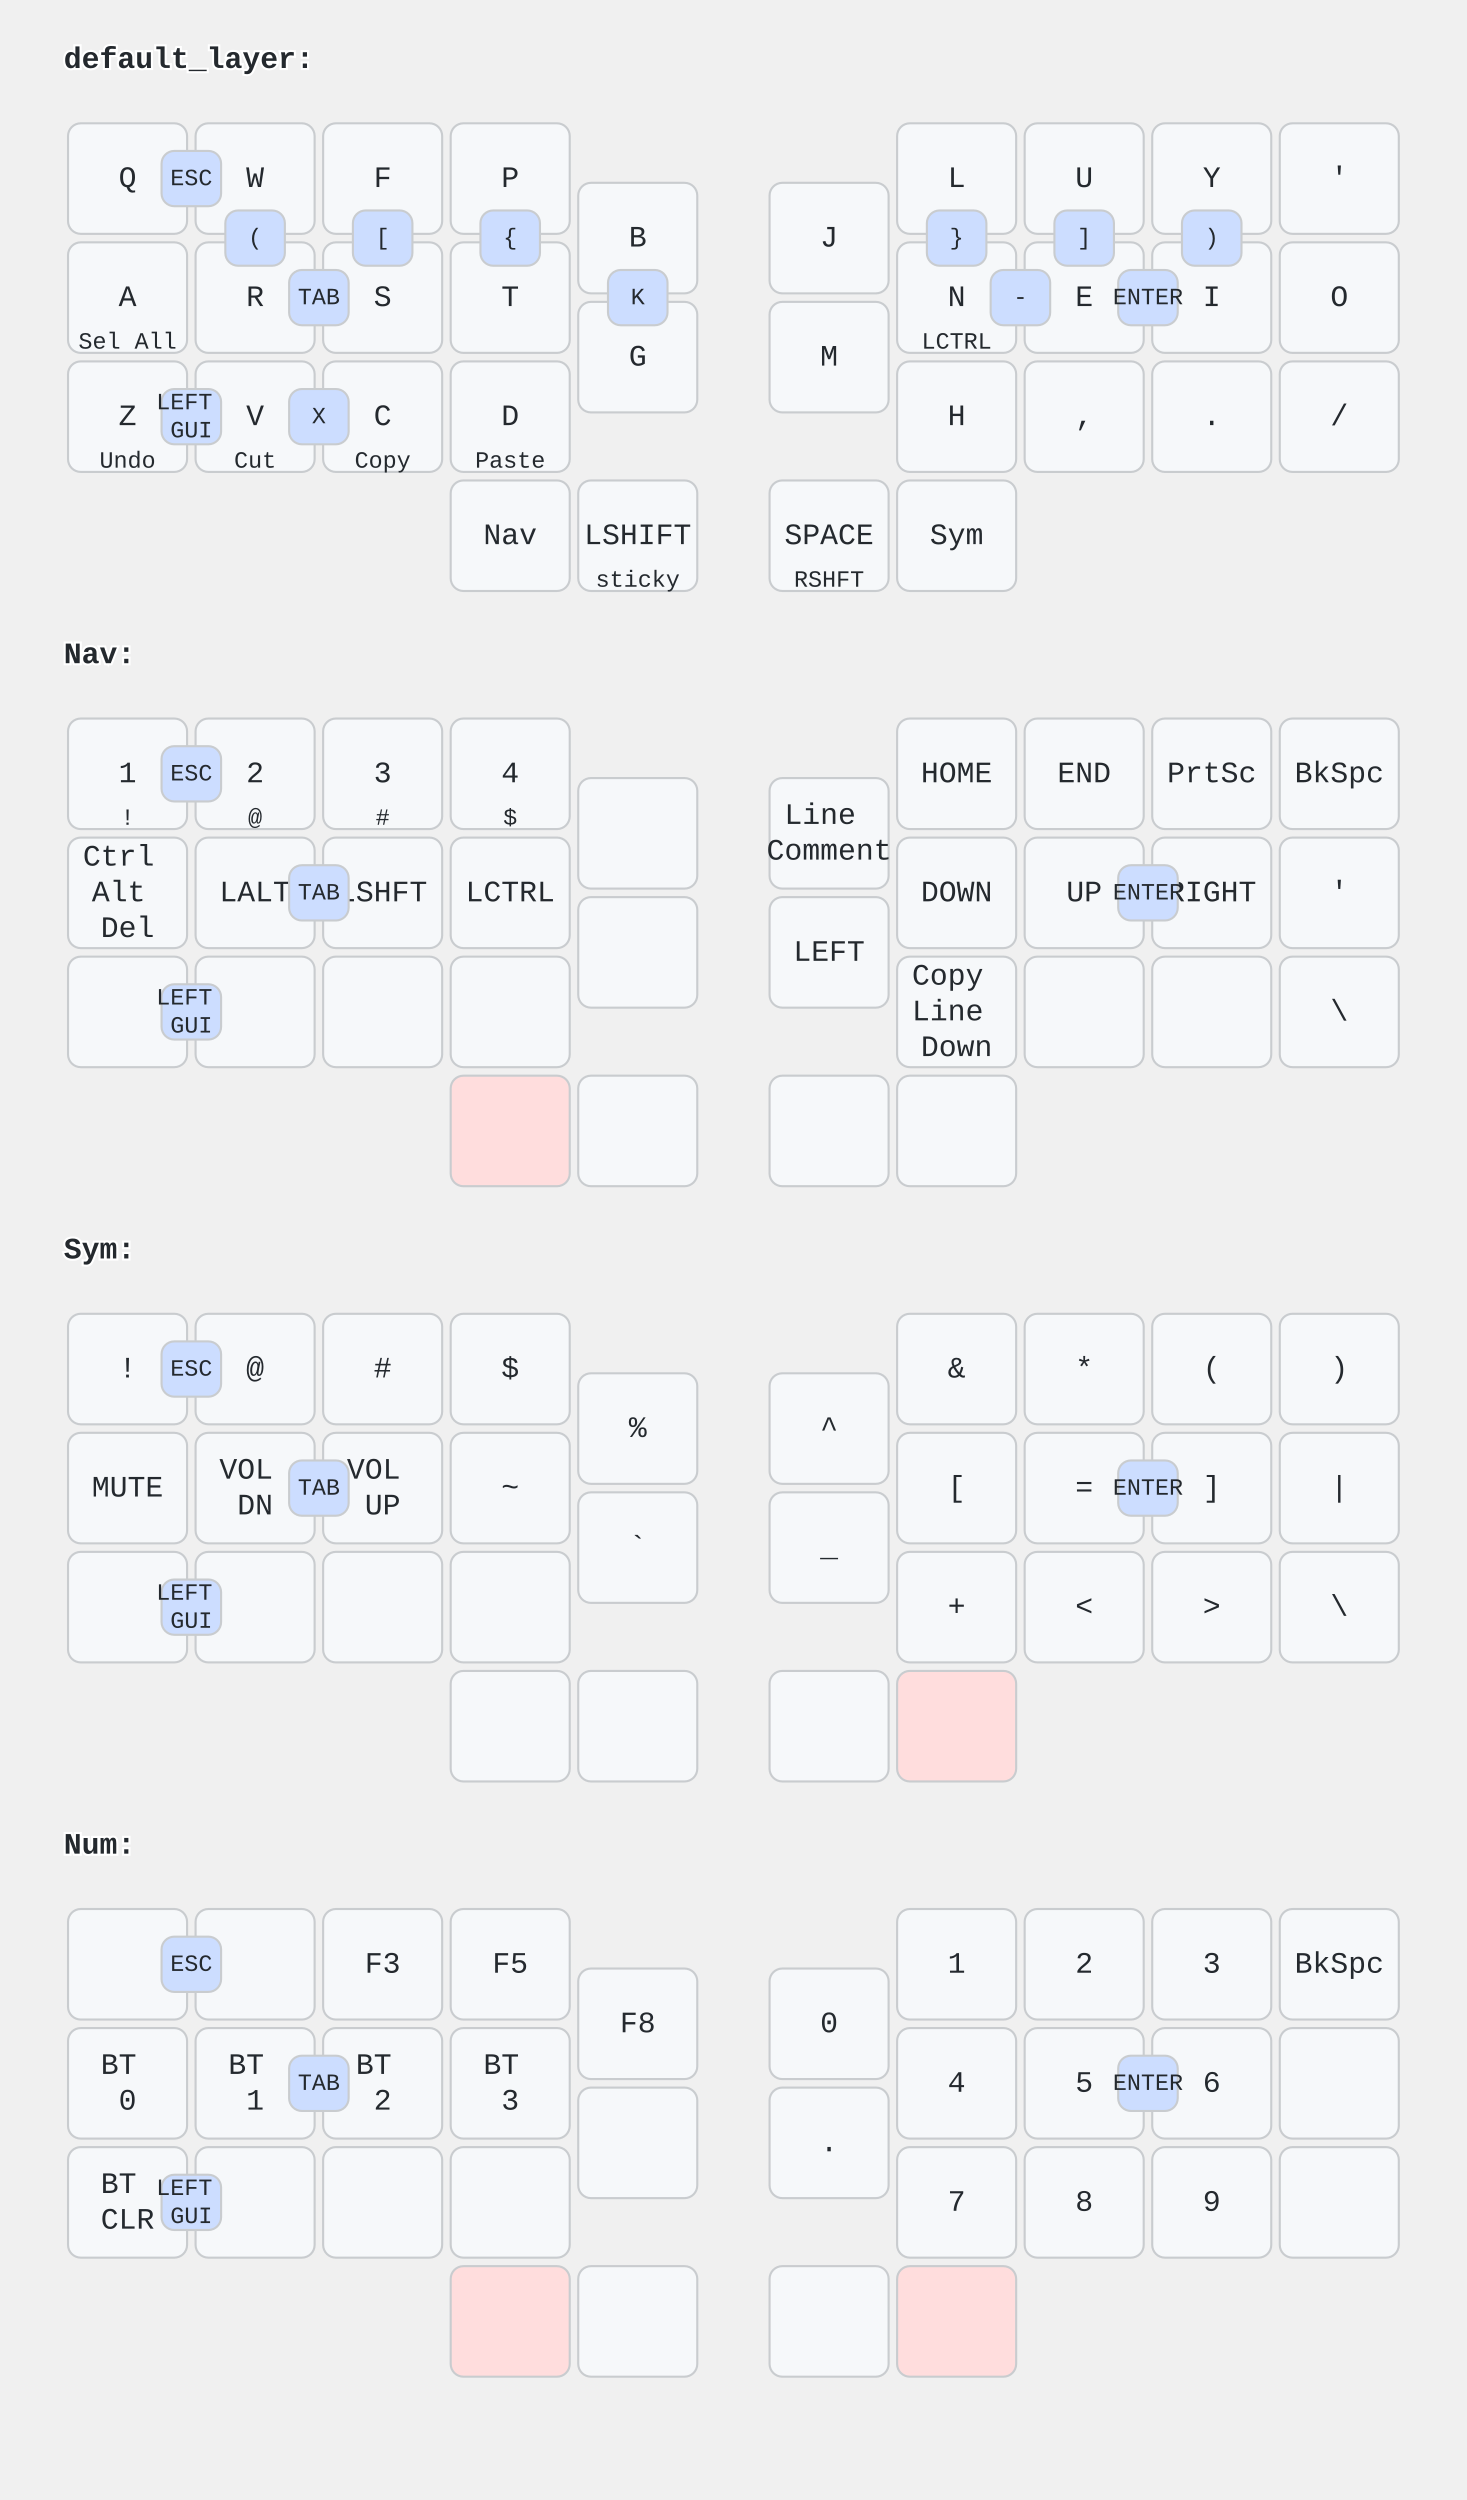
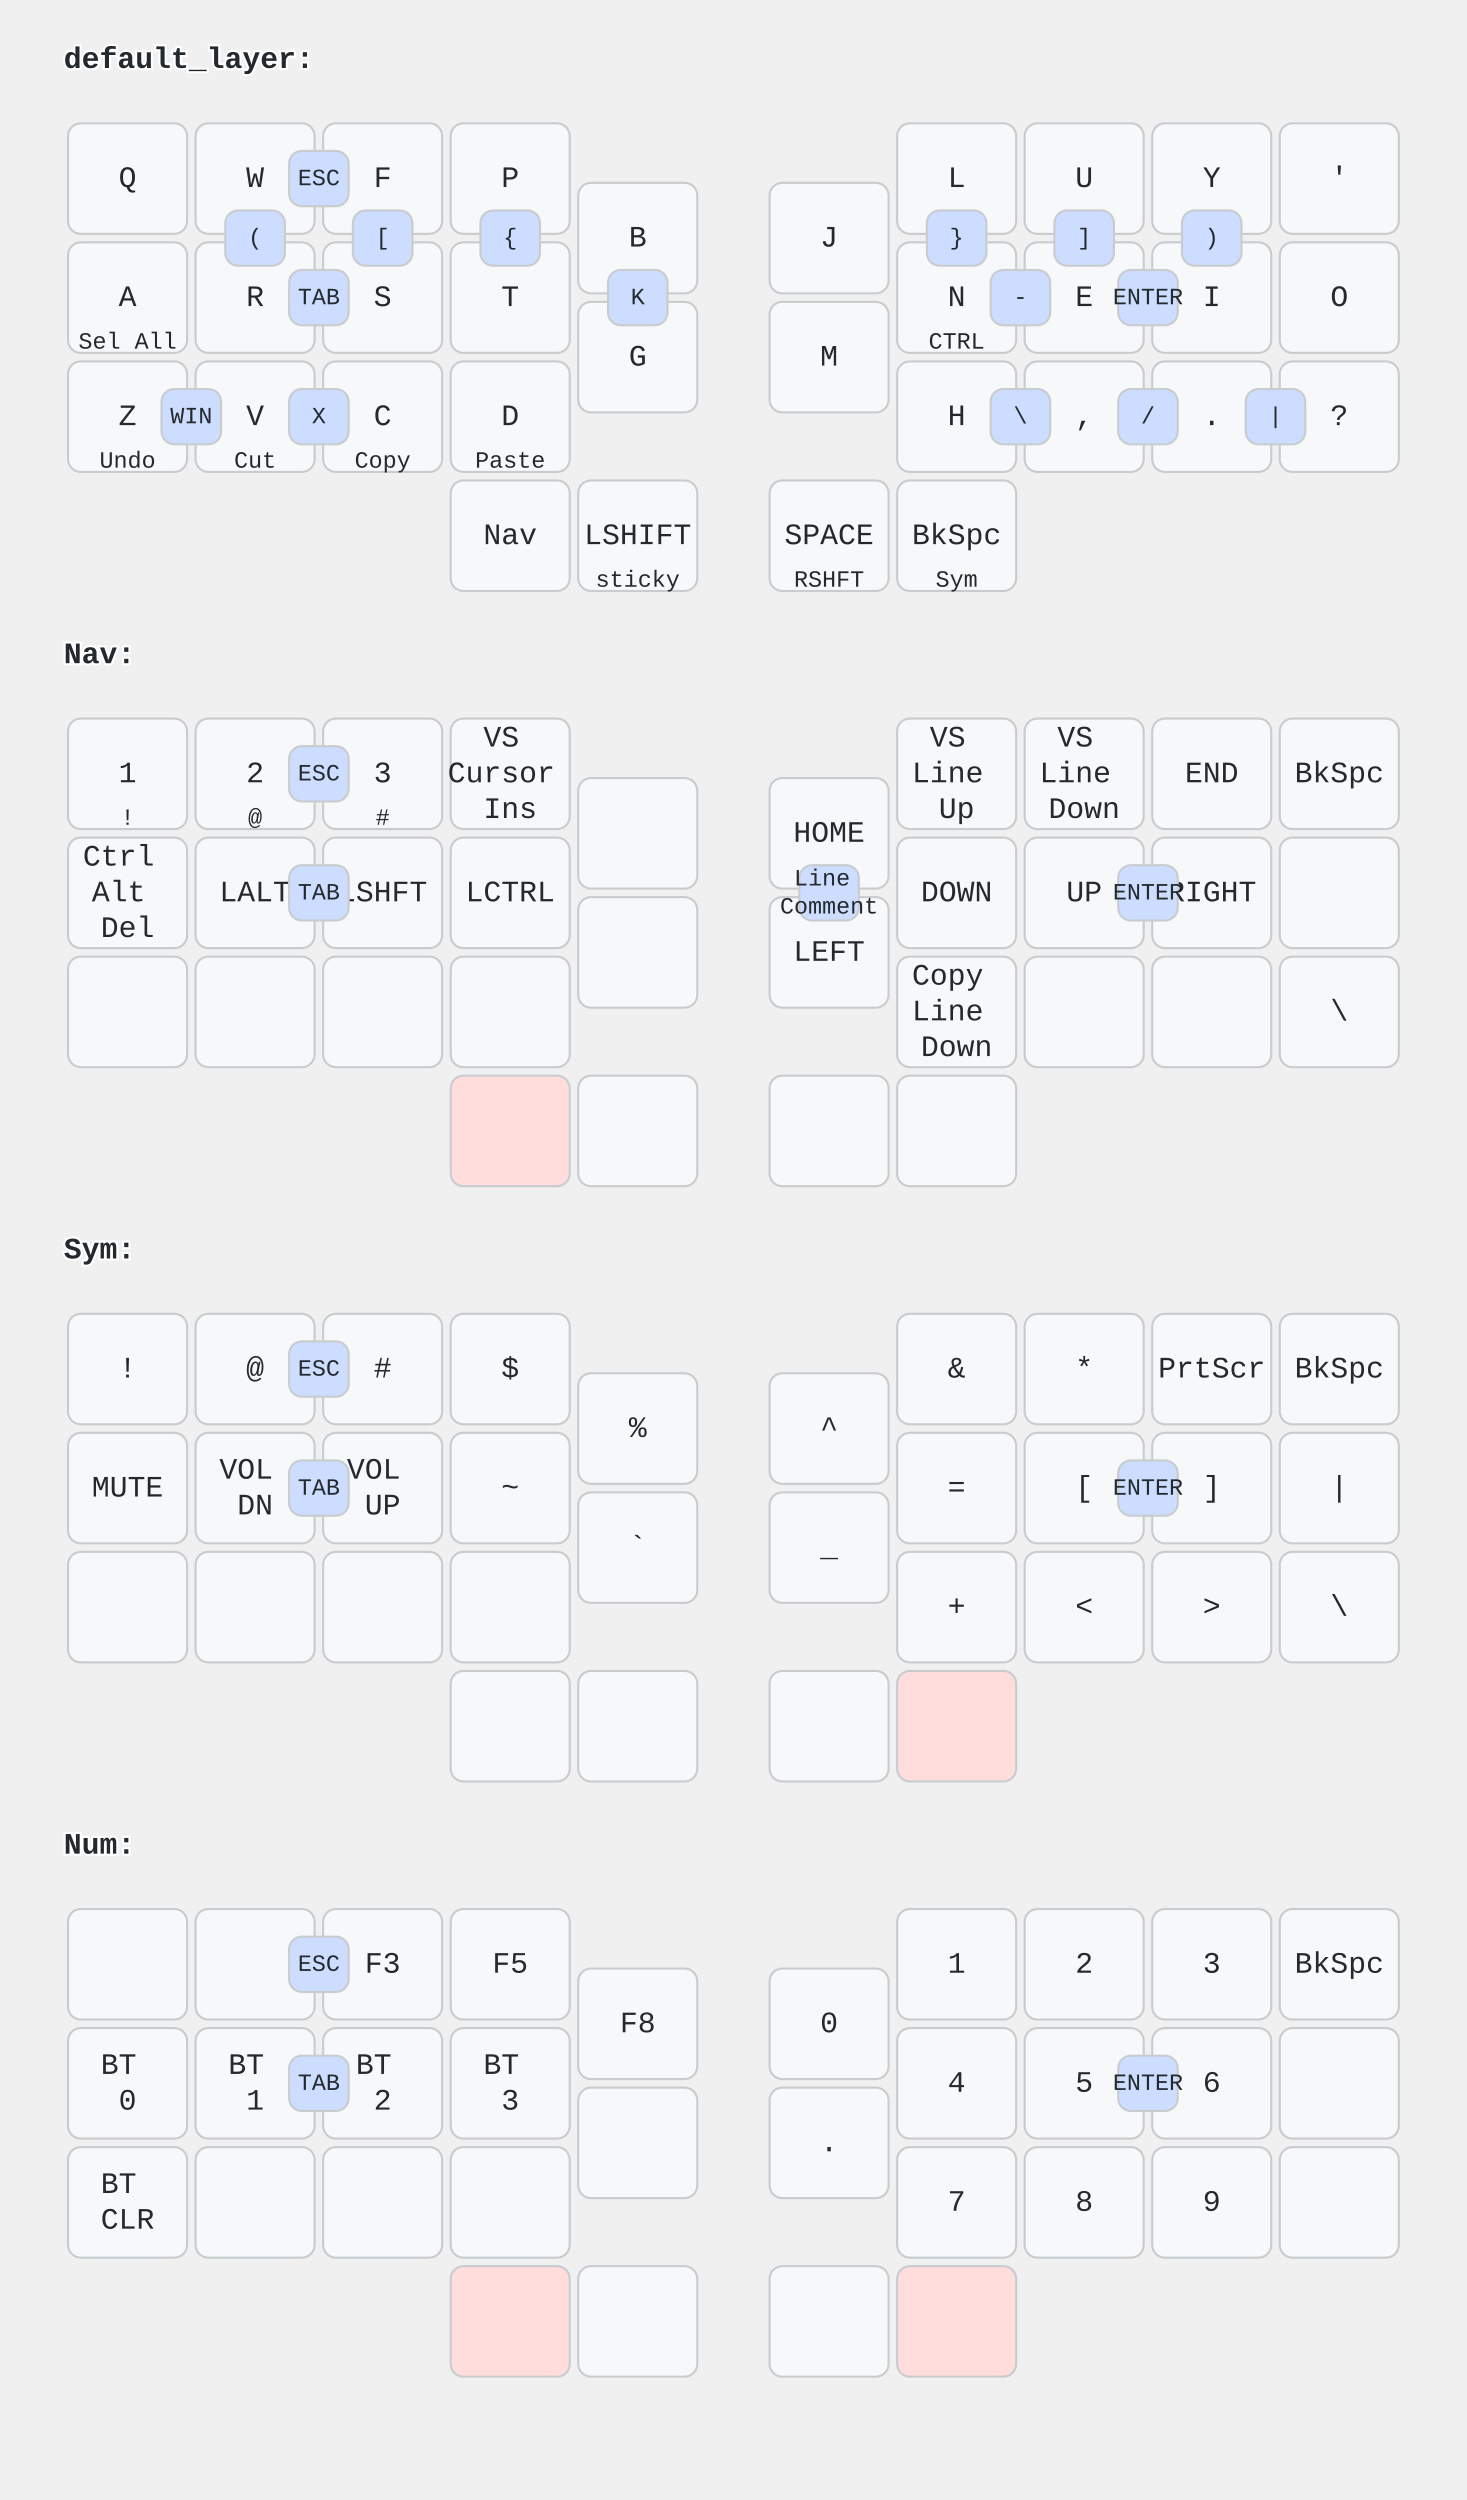
<svg xmlns="http://www.w3.org/2000/svg" width="690.0" height="1176.0" viewBox="0 0 690.0 1176.0">
  <style>/* font and background color specifications */
svg {
    font-family: SFMono-Regular,Consolas,Liberation Mono,Menlo,monospace;
    font-size: 14px;
    font-kerning: normal;
    text-rendering: optimizeLegibility;
    fill: #24292e;
}

/* default key styling */
rect {
    fill: #f6f8fa;
    stroke: #c9cccf;
    stroke-width: 1;
}

/* color accent for combo boxes */
rect.combo {
    fill: #cdf;
}

/* color accent for held keys */
rect.held, rect.combo.held {
    fill: #fdd;
}

/* color accent for ghost (optional) keys */
rect.ghost, rect.combo.ghost {
    fill: #ddd;
}

text {
    text-anchor: middle;
    dominant-baseline: middle;
}

/* styling for layer labels */
text.label {
    font-weight: bold;
    text-anchor: start;
    stroke: white;
    stroke-width: 2;
    paint-order: stroke;
}

/* styling for combo tap, and key hold/shifted label text */
text.combo, text.hold, text.shifted {
    font-size: 11px;
}

text.hold {
    text-anchor: middle;
    dominant-baseline: auto;
}

text.shifted {
    text-anchor: middle;
    dominant-baseline: hanging;
}

/* styling for hold/shifted label text in combo box */
text.combo.hold, text.combo.shifted {
    font-size: 8px;
}

/* styling for combo dendrons */
path {
    stroke-width: 1;
    stroke: gray;
    fill: none;
}
</style>
  <g class="layer-default_layer">
    <text x="30.0" y="28.0" class="label">default_layer:</text>
    <rect rx="6.0" ry="6.0" x="32.0" y="58.0" width="56.0" height="52.0" class="" />
    <text x="60.0" y="84.0" class="tap">Q</text>
    <rect rx="6.0" ry="6.0" x="92.0" y="58.0" width="56.0" height="52.0" class="" />
    <text x="120.0" y="84.0" class="tap">W</text>
    <rect rx="6.0" ry="6.0" x="152.0" y="58.0" width="56.0" height="52.0" class="" />
    <text x="180.0" y="84.0" class="tap">F</text>
    <rect rx="6.0" ry="6.0" x="212.0" y="58.0" width="56.0" height="52.0" class="" />
    <text x="240.0" y="84.0" class="tap">P</text>
    <rect rx="6.0" ry="6.0" x="272.0" y="86.0" width="56.0" height="52.0" class="" />
    <text x="300.0" y="112.0" class="tap">B</text>
    <rect rx="6.0" ry="6.0" x="362.0" y="86.0" width="56.0" height="52.0" class="" />
    <text x="390.0" y="112.0" class="tap">J</text>
    <rect rx="6.0" ry="6.0" x="422.0" y="58.0" width="56.0" height="52.0" class="" />
    <text x="450.0" y="84.0" class="tap">L</text>
    <rect rx="6.0" ry="6.0" x="482.0" y="58.0" width="56.0" height="52.0" class="" />
    <text x="510.0" y="84.0" class="tap">U</text>
    <rect rx="6.0" ry="6.0" x="542.0" y="58.0" width="56.0" height="52.0" class="" />
    <text x="570.0" y="84.0" class="tap">Y</text>
    <rect rx="6.0" ry="6.0" x="602.0" y="58.0" width="56.0" height="52.0" class="" />
    <text x="630.0" y="84.0" class="tap">'</text>
    <rect rx="6.0" ry="6.0" x="32.0" y="114.0" width="56.0" height="52.0" class="" />
    <text x="60.0" y="140.0" class="tap">A</text>
    <text x="60.0" y="164.0" class="hold">Sel All</text>
    <rect rx="6.0" ry="6.0" x="92.0" y="114.0" width="56.0" height="52.0" class="" />
    <text x="120.0" y="140.0" class="tap">R</text>
    <rect rx="6.0" ry="6.0" x="152.0" y="114.0" width="56.0" height="52.0" class="" />
    <text x="180.0" y="140.0" class="tap">S</text>
    <rect rx="6.0" ry="6.0" x="212.0" y="114.0" width="56.0" height="52.0" class="" />
    <text x="240.0" y="140.0" class="tap">T</text>
    <rect rx="6.0" ry="6.0" x="272.0" y="142.0" width="56.0" height="52.0" class="" />
    <text x="300.0" y="168.0" class="tap">G</text>
    <rect rx="6.0" ry="6.0" x="362.0" y="142.0" width="56.0" height="52.0" class="" />
    <text x="390.0" y="168.0" class="tap">M</text>
    <rect rx="6.0" ry="6.0" x="422.0" y="114.0" width="56.0" height="52.0" class="" />
    <text x="450.0" y="140.0" class="tap">N</text>
-     <text x="450.0" y="164.0" class="hold">LCTRL</text>
+     <text x="450.0" y="164.0" class="hold">CTRL</text>
    <rect rx="6.0" ry="6.0" x="482.0" y="114.0" width="56.0" height="52.0" class="" />
    <text x="510.0" y="140.0" class="tap">E</text>
    <rect rx="6.0" ry="6.0" x="542.0" y="114.0" width="56.0" height="52.0" class="" />
    <text x="570.0" y="140.0" class="tap">I</text>
    <rect rx="6.0" ry="6.0" x="602.0" y="114.0" width="56.0" height="52.0" class="" />
    <text x="630.0" y="140.0" class="tap">O</text>
    <rect rx="6.0" ry="6.0" x="32.0" y="170.0" width="56.0" height="52.0" class="" />
    <text x="60.0" y="196.0" class="tap">Z</text>
    <text x="60.0" y="220.0" class="hold">Undo</text>
    <rect rx="6.0" ry="6.0" x="92.0" y="170.0" width="56.0" height="52.0" class="" />
    <text x="120.0" y="196.0" class="tap">V</text>
    <text x="120.0" y="220.0" class="hold">Cut</text>
    <rect rx="6.0" ry="6.0" x="152.0" y="170.0" width="56.0" height="52.0" class="" />
    <text x="180.0" y="196.0" class="tap">C</text>
    <text x="180.0" y="220.0" class="hold">Copy</text>
    <rect rx="6.0" ry="6.0" x="212.0" y="170.0" width="56.0" height="52.0" class="" />
    <text x="240.0" y="196.0" class="tap">D</text>
    <text x="240.0" y="220.0" class="hold">Paste</text>
    <rect rx="6.0" ry="6.0" x="422.0" y="170.0" width="56.0" height="52.0" class="" />
    <text x="450.0" y="196.0" class="tap">H</text>
    <rect rx="6.0" ry="6.0" x="482.0" y="170.0" width="56.0" height="52.0" class="" />
    <text x="510.0" y="196.0" class="tap">,</text>
    <rect rx="6.0" ry="6.0" x="542.0" y="170.0" width="56.0" height="52.0" class="" />
    <text x="570.0" y="196.0" class="tap">.</text>
    <rect rx="6.0" ry="6.0" x="602.0" y="170.0" width="56.0" height="52.0" class="" />
-     <text x="630.0" y="196.0" class="tap">/</text>
+     <text x="630.0" y="196.0" class="tap">?</text>
    <rect rx="6.0" ry="6.0" x="212.0" y="226.0" width="56.0" height="52.0" class="" />
    <text x="240.0" y="252.0" class="tap">Nav</text>
    <rect rx="6.0" ry="6.0" x="272.0" y="226.0" width="56.0" height="52.0" class="" />
    <text x="300.0" y="252.0" class="tap">LSHIFT</text>
    <text x="300.0" y="276.0" class="hold">sticky</text>
    <rect rx="6.0" ry="6.0" x="362.0" y="226.0" width="56.0" height="52.0" class="" />
    <text x="390.0" y="252.0" class="tap">SPACE</text>
    <text x="390.0" y="276.0" class="hold">RSHFT</text>
    <rect rx="6.0" ry="6.0" x="422.0" y="226.0" width="56.0" height="52.0" class="" />
-     <text x="450.0" y="252.0" class="tap">Sym</text>
-     <rect rx="6.0" ry="6.0" x="76.0" y="71.0" width="28.0" height="26.0" class="combo" />
-     <text x="90.0" y="84.0" class="combo">ESC</text>
+     <text x="450.0" y="252.0" class="tap">BkSpc</text>
+     <text x="450.0" y="276.0" class="hold">Sym</text>
+     <rect rx="6.0" ry="6.0" x="136.0" y="71.0" width="28.0" height="26.0" class="combo" />
+     <text x="150.0" y="84.0" class="combo">ESC</text>
    <rect rx="6.0" ry="6.0" x="526.0" y="127.0" width="28.0" height="26.0" class="combo" />
    <text x="540.0" y="140.0" class="combo">ENTER</text>
    <rect rx="6.0" ry="6.0" x="136.0" y="127.0" width="28.0" height="26.0" class="combo" />
    <text x="150.0" y="140.0" class="combo">TAB</text>
    <rect rx="6.0" ry="6.0" x="76.0" y="183.0" width="28.0" height="26.0" class="combo" />
-     <text x="90.0" y="196.0" class="combo">
-       <tspan x="90.0" dy="-0.6em">LEFT</tspan>
-       <tspan x="90.0" dy="1.2em">GUI</tspan>
-     </text>
+     <text x="90.0" y="196.0" class="combo">WIN</text>
    <rect rx="6.0" ry="6.0" x="466.0" y="127.0" width="28.0" height="26.0" class="combo" />
    <text x="480.0" y="140.0" class="combo">-</text>
    <rect rx="6.0" ry="6.0" x="106.0" y="99.0" width="28.0" height="26.0" class="combo" />
    <text x="120.0" y="112.0" class="combo">(</text>
    <rect rx="6.0" ry="6.0" x="166.0" y="99.0" width="28.0" height="26.0" class="combo" />
    <text x="180.0" y="112.0" class="combo">[</text>
    <rect rx="6.0" ry="6.0" x="226.0" y="99.0" width="28.0" height="26.0" class="combo" />
    <text x="240.0" y="112.0" class="combo">{</text>
    <rect rx="6.0" ry="6.0" x="556.0" y="99.0" width="28.0" height="26.0" class="combo" />
    <text x="570.0" y="112.0" class="combo">)</text>
    <rect rx="6.0" ry="6.0" x="496.0" y="99.0" width="28.0" height="26.0" class="combo" />
    <text x="510.0" y="112.0" class="combo">]</text>
    <rect rx="6.0" ry="6.0" x="436.0" y="99.0" width="28.0" height="26.0" class="combo" />
    <text x="450.0" y="112.0" class="combo">}</text>
+     <rect rx="6.0" ry="6.0" x="466.0" y="183.0" width="28.0" height="26.0" class="combo" />
+     <text x="480.0" y="196.0" class="combo">\</text>
+     <rect rx="6.0" ry="6.0" x="526.0" y="183.0" width="28.0" height="26.0" class="combo" />
+     <text x="540.0" y="196.0" class="combo">/</text>
+     <rect rx="6.0" ry="6.0" x="586.0" y="183.0" width="28.0" height="26.0" class="combo" />
+     <text x="600.0" y="196.0" class="combo">|</text>
    <rect rx="6.0" ry="6.0" x="136.0" y="183.0" width="28.0" height="26.0" class="combo" />
    <text x="150.0" y="196.0" class="combo">X</text>
    <rect rx="6.0" ry="6.0" x="286.0" y="127.0" width="28.0" height="26.0" class="combo" />
    <text x="300.0" y="140.0" class="combo">K</text>
  </g>
  <g class="layer-Nav">
    <text x="30.0" y="308.0" class="label">Nav:</text>
    <rect rx="6.0" ry="6.0" x="32.0" y="338.0" width="56.0" height="52.0" class="" />
    <text x="60.0" y="364.0" class="tap">1</text>
    <text x="60.0" y="388.0" class="hold">!</text>
    <rect rx="6.0" ry="6.0" x="92.0" y="338.0" width="56.0" height="52.0" class="" />
    <text x="120.0" y="364.0" class="tap">2</text>
    <text x="120.0" y="388.0" class="hold">@</text>
    <rect rx="6.0" ry="6.0" x="152.0" y="338.0" width="56.0" height="52.0" class="" />
    <text x="180.0" y="364.0" class="tap">3</text>
    <text x="180.0" y="388.0" class="hold">#</text>
    <rect rx="6.0" ry="6.0" x="212.0" y="338.0" width="56.0" height="52.0" class="" />
-     <text x="240.0" y="364.0" class="tap">4</text>
-     <text x="240.0" y="388.0" class="hold">$</text>
+     <text x="240.0" y="364.0" class="tap">
+       <tspan x="240.0" dy="-1.2em">VS</tspan>
+       <tspan x="240.0" dy="1.2em">Cursor</tspan>
+       <tspan x="240.0" dy="1.2em">Ins</tspan>
+     </text>
    <rect rx="6.0" ry="6.0" x="272.0" y="366.0" width="56.0" height="52.0" class="" />
    <rect rx="6.0" ry="6.0" x="362.0" y="366.0" width="56.0" height="52.0" class="" />
-     <text x="390.0" y="392.0" class="tap">
-       <tspan x="390.0" dy="-0.6em">Line</tspan>
-       <tspan x="390.0" dy="1.2em">Comment</tspan>
-     </text>
+     <text x="390.0" y="392.0" class="tap">HOME</text>
    <rect rx="6.0" ry="6.0" x="422.0" y="338.0" width="56.0" height="52.0" class="" />
-     <text x="450.0" y="364.0" class="tap">HOME</text>
+     <text x="450.0" y="364.0" class="tap">
+       <tspan x="450.0" dy="-1.2em">VS</tspan>
+       <tspan x="450.0" dy="1.2em">Line</tspan>
+       <tspan x="450.0" dy="1.2em">Up</tspan>
+     </text>
    <rect rx="6.0" ry="6.0" x="482.0" y="338.0" width="56.0" height="52.0" class="" />
-     <text x="510.0" y="364.0" class="tap">END</text>
+     <text x="510.0" y="364.0" class="tap">
+       <tspan x="510.0" dy="-1.2em">VS</tspan>
+       <tspan x="510.0" dy="1.2em">Line</tspan>
+       <tspan x="510.0" dy="1.2em">Down</tspan>
+     </text>
    <rect rx="6.0" ry="6.0" x="542.0" y="338.0" width="56.0" height="52.0" class="" />
-     <text x="570.0" y="364.0" class="tap">PrtSc</text>
+     <text x="570.0" y="364.0" class="tap">END</text>
    <rect rx="6.0" ry="6.0" x="602.0" y="338.0" width="56.0" height="52.0" class="" />
    <text x="630.0" y="364.0" class="tap">BkSpc</text>
    <rect rx="6.0" ry="6.0" x="32.0" y="394.0" width="56.0" height="52.0" class="" />
    <text x="60.0" y="420.0" class="tap">
      <tspan x="60.0" dy="-1.2em">Ctrl</tspan>
      <tspan x="60.0" dy="1.2em">Alt</tspan>
      <tspan x="60.0" dy="1.2em">Del</tspan>
    </text>
    <rect rx="6.0" ry="6.0" x="92.0" y="394.0" width="56.0" height="52.0" class="" />
    <text x="120.0" y="420.0" class="tap">LALT</text>
    <rect rx="6.0" ry="6.0" x="152.0" y="394.0" width="56.0" height="52.0" class="" />
    <text x="180.0" y="420.0" class="tap">LSHFT</text>
    <rect rx="6.0" ry="6.0" x="212.0" y="394.0" width="56.0" height="52.0" class="" />
    <text x="240.0" y="420.0" class="tap">LCTRL</text>
    <rect rx="6.0" ry="6.0" x="272.0" y="422.0" width="56.0" height="52.0" class="" />
    <rect rx="6.0" ry="6.0" x="362.0" y="422.0" width="56.0" height="52.0" class="" />
    <text x="390.0" y="448.0" class="tap">LEFT</text>
    <rect rx="6.0" ry="6.0" x="422.0" y="394.0" width="56.0" height="52.0" class="" />
    <text x="450.0" y="420.0" class="tap">DOWN</text>
    <rect rx="6.0" ry="6.0" x="482.0" y="394.0" width="56.0" height="52.0" class="" />
    <text x="510.0" y="420.0" class="tap">UP</text>
    <rect rx="6.0" ry="6.0" x="542.0" y="394.0" width="56.0" height="52.0" class="" />
    <text x="570.0" y="420.0" class="tap">RIGHT</text>
    <rect rx="6.0" ry="6.0" x="602.0" y="394.0" width="56.0" height="52.0" class="" />
-     <text x="630.0" y="420.0" class="tap">'</text>
    <rect rx="6.0" ry="6.0" x="32.0" y="450.0" width="56.0" height="52.0" class="" />
    <rect rx="6.0" ry="6.0" x="92.0" y="450.0" width="56.0" height="52.0" class="" />
    <rect rx="6.0" ry="6.0" x="152.0" y="450.0" width="56.0" height="52.0" class="" />
    <rect rx="6.0" ry="6.0" x="212.0" y="450.0" width="56.0" height="52.0" class="" />
    <rect rx="6.0" ry="6.0" x="422.0" y="450.0" width="56.0" height="52.0" class="" />
    <text x="450.0" y="476.0" class="tap">
      <tspan x="450.0" dy="-1.2em">Copy</tspan>
      <tspan x="450.0" dy="1.2em">Line</tspan>
      <tspan x="450.0" dy="1.2em">Down</tspan>
    </text>
    <rect rx="6.0" ry="6.0" x="482.0" y="450.0" width="56.0" height="52.0" class="" />
    <rect rx="6.0" ry="6.0" x="542.0" y="450.0" width="56.0" height="52.0" class="" />
    <rect rx="6.0" ry="6.0" x="602.0" y="450.0" width="56.0" height="52.0" class="" />
    <text x="630.0" y="476.0" class="tap">\</text>
    <rect rx="6.0" ry="6.0" x="212.0" y="506.0" width="56.0" height="52.0" class="held" />
    <rect rx="6.0" ry="6.0" x="272.0" y="506.0" width="56.0" height="52.0" class="" />
    <rect rx="6.0" ry="6.0" x="362.0" y="506.0" width="56.0" height="52.0" class="" />
    <rect rx="6.0" ry="6.0" x="422.0" y="506.0" width="56.0" height="52.0" class="" />
-     <rect rx="6.0" ry="6.0" x="76.0" y="351.0" width="28.0" height="26.0" class="combo" />
-     <text x="90.0" y="364.0" class="combo">ESC</text>
+     <rect rx="6.0" ry="6.0" x="136.0" y="351.0" width="28.0" height="26.0" class="combo" />
+     <text x="150.0" y="364.0" class="combo">ESC</text>
    <rect rx="6.0" ry="6.0" x="526.0" y="407.0" width="28.0" height="26.0" class="combo" />
    <text x="540.0" y="420.0" class="combo">ENTER</text>
    <rect rx="6.0" ry="6.0" x="136.0" y="407.0" width="28.0" height="26.0" class="combo" />
    <text x="150.0" y="420.0" class="combo">TAB</text>
-     <rect rx="6.0" ry="6.0" x="76.0" y="463.0" width="28.0" height="26.0" class="combo" />
-     <text x="90.0" y="476.0" class="combo">
-       <tspan x="90.0" dy="-0.6em">LEFT</tspan>
-       <tspan x="90.0" dy="1.2em">GUI</tspan>
+     <rect rx="6.0" ry="6.0" x="376.0" y="407.0" width="28.0" height="26.0" class="combo" />
+     <text x="390.0" y="420.0" class="combo">
+       <tspan x="390.0" dy="-0.6em">Line</tspan>
+       <tspan x="390.0" dy="1.2em">Comment</tspan>
    </text>
  </g>
  <g class="layer-Sym">
    <text x="30.0" y="588.0" class="label">Sym:</text>
    <rect rx="6.0" ry="6.0" x="32.0" y="618.0" width="56.0" height="52.0" class="" />
    <text x="60.0" y="644.0" class="tap">!</text>
    <rect rx="6.0" ry="6.0" x="92.0" y="618.0" width="56.0" height="52.0" class="" />
    <text x="120.0" y="644.0" class="tap">@</text>
    <rect rx="6.0" ry="6.0" x="152.0" y="618.0" width="56.0" height="52.0" class="" />
    <text x="180.0" y="644.0" class="tap">#</text>
    <rect rx="6.0" ry="6.0" x="212.0" y="618.0" width="56.0" height="52.0" class="" />
    <text x="240.0" y="644.0" class="tap">$</text>
    <rect rx="6.0" ry="6.0" x="272.0" y="646.0" width="56.0" height="52.0" class="" />
    <text x="300.0" y="672.0" class="tap">%</text>
    <rect rx="6.0" ry="6.0" x="362.0" y="646.0" width="56.0" height="52.0" class="" />
    <text x="390.0" y="672.0" class="tap">^</text>
    <rect rx="6.0" ry="6.0" x="422.0" y="618.0" width="56.0" height="52.0" class="" />
    <text x="450.0" y="644.0" class="tap">&amp;</text>
    <rect rx="6.0" ry="6.0" x="482.0" y="618.0" width="56.0" height="52.0" class="" />
    <text x="510.0" y="644.0" class="tap">*</text>
    <rect rx="6.0" ry="6.0" x="542.0" y="618.0" width="56.0" height="52.0" class="" />
-     <text x="570.0" y="644.0" class="tap">(</text>
+     <text x="570.0" y="644.0" class="tap">PrtScr</text>
    <rect rx="6.0" ry="6.0" x="602.0" y="618.0" width="56.0" height="52.0" class="" />
-     <text x="630.0" y="644.0" class="tap">)</text>
+     <text x="630.0" y="644.0" class="tap">BkSpc</text>
    <rect rx="6.0" ry="6.0" x="32.0" y="674.0" width="56.0" height="52.0" class="" />
    <text x="60.0" y="700.0" class="tap">MUTE</text>
    <rect rx="6.0" ry="6.0" x="92.0" y="674.0" width="56.0" height="52.0" class="" />
    <text x="120.0" y="700.0" class="tap">
      <tspan x="120.0" dy="-0.6em">VOL</tspan>
      <tspan x="120.0" dy="1.2em">DN</tspan>
    </text>
    <rect rx="6.0" ry="6.0" x="152.0" y="674.0" width="56.0" height="52.0" class="" />
    <text x="180.0" y="700.0" class="tap">
      <tspan x="180.0" dy="-0.6em">VOL</tspan>
      <tspan x="180.0" dy="1.2em">UP</tspan>
    </text>
    <rect rx="6.0" ry="6.0" x="212.0" y="674.0" width="56.0" height="52.0" class="" />
    <text x="240.0" y="700.0" class="tap">~</text>
    <rect rx="6.0" ry="6.0" x="272.0" y="702.0" width="56.0" height="52.0" class="" />
    <text x="300.0" y="728.0" class="tap">`</text>
    <rect rx="6.0" ry="6.0" x="362.0" y="702.0" width="56.0" height="52.0" class="" />
    <text x="390.0" y="728.0" class="tap">_</text>
    <rect rx="6.0" ry="6.0" x="422.0" y="674.0" width="56.0" height="52.0" class="" />
-     <text x="450.0" y="700.0" class="tap">[</text>
+     <text x="450.0" y="700.0" class="tap">=</text>
    <rect rx="6.0" ry="6.0" x="482.0" y="674.0" width="56.0" height="52.0" class="" />
-     <text x="510.0" y="700.0" class="tap">=</text>
+     <text x="510.0" y="700.0" class="tap">[</text>
    <rect rx="6.0" ry="6.0" x="542.0" y="674.0" width="56.0" height="52.0" class="" />
    <text x="570.0" y="700.0" class="tap">]</text>
    <rect rx="6.0" ry="6.0" x="602.0" y="674.0" width="56.0" height="52.0" class="" />
    <text x="630.0" y="700.0" class="tap">|</text>
    <rect rx="6.0" ry="6.0" x="32.0" y="730.0" width="56.0" height="52.0" class="" />
    <rect rx="6.0" ry="6.0" x="92.0" y="730.0" width="56.0" height="52.0" class="" />
    <rect rx="6.0" ry="6.0" x="152.0" y="730.0" width="56.0" height="52.0" class="" />
    <rect rx="6.0" ry="6.0" x="212.0" y="730.0" width="56.0" height="52.0" class="" />
    <rect rx="6.0" ry="6.0" x="422.0" y="730.0" width="56.0" height="52.0" class="" />
    <text x="450.0" y="756.0" class="tap">+</text>
    <rect rx="6.0" ry="6.0" x="482.0" y="730.0" width="56.0" height="52.0" class="" />
    <text x="510.0" y="756.0" class="tap">&lt;</text>
    <rect rx="6.0" ry="6.0" x="542.0" y="730.0" width="56.0" height="52.0" class="" />
    <text x="570.0" y="756.0" class="tap">&gt;</text>
    <rect rx="6.0" ry="6.0" x="602.0" y="730.0" width="56.0" height="52.0" class="" />
    <text x="630.0" y="756.0" class="tap">\</text>
    <rect rx="6.0" ry="6.0" x="212.0" y="786.0" width="56.0" height="52.0" class="" />
    <rect rx="6.0" ry="6.0" x="272.0" y="786.0" width="56.0" height="52.0" class="" />
    <rect rx="6.0" ry="6.0" x="362.0" y="786.0" width="56.0" height="52.0" class="" />
    <rect rx="6.0" ry="6.0" x="422.0" y="786.0" width="56.0" height="52.0" class="held" />
-     <rect rx="6.0" ry="6.0" x="76.0" y="631.0" width="28.0" height="26.0" class="combo" />
-     <text x="90.0" y="644.0" class="combo">ESC</text>
+     <rect rx="6.0" ry="6.0" x="136.0" y="631.0" width="28.0" height="26.0" class="combo" />
+     <text x="150.0" y="644.0" class="combo">ESC</text>
    <rect rx="6.0" ry="6.0" x="526.0" y="687.0" width="28.0" height="26.0" class="combo" />
    <text x="540.0" y="700.0" class="combo">ENTER</text>
    <rect rx="6.0" ry="6.0" x="136.0" y="687.0" width="28.0" height="26.0" class="combo" />
    <text x="150.0" y="700.0" class="combo">TAB</text>
-     <rect rx="6.0" ry="6.0" x="76.0" y="743.0" width="28.0" height="26.0" class="combo" />
-     <text x="90.0" y="756.0" class="combo">
-       <tspan x="90.0" dy="-0.6em">LEFT</tspan>
-       <tspan x="90.0" dy="1.2em">GUI</tspan>
-     </text>
  </g>
  <g class="layer-Num">
    <text x="30.0" y="868.0" class="label">Num:</text>
    <rect rx="6.0" ry="6.0" x="32.0" y="898.0" width="56.0" height="52.0" class="" />
    <rect rx="6.0" ry="6.0" x="92.0" y="898.0" width="56.0" height="52.0" class="" />
    <rect rx="6.0" ry="6.0" x="152.0" y="898.0" width="56.0" height="52.0" class="" />
    <text x="180.0" y="924.0" class="tap">F3</text>
    <rect rx="6.0" ry="6.0" x="212.0" y="898.0" width="56.0" height="52.0" class="" />
    <text x="240.0" y="924.0" class="tap">F5</text>
    <rect rx="6.0" ry="6.0" x="272.0" y="926.0" width="56.0" height="52.0" class="" />
    <text x="300.0" y="952.0" class="tap">F8</text>
    <rect rx="6.0" ry="6.0" x="362.0" y="926.0" width="56.0" height="52.0" class="" />
    <text x="390.0" y="952.0" class="tap">0</text>
    <rect rx="6.0" ry="6.0" x="422.0" y="898.0" width="56.0" height="52.0" class="" />
    <text x="450.0" y="924.0" class="tap">1</text>
    <rect rx="6.0" ry="6.0" x="482.0" y="898.0" width="56.0" height="52.0" class="" />
    <text x="510.0" y="924.0" class="tap">2</text>
    <rect rx="6.0" ry="6.0" x="542.0" y="898.0" width="56.0" height="52.0" class="" />
    <text x="570.0" y="924.0" class="tap">3</text>
    <rect rx="6.0" ry="6.0" x="602.0" y="898.0" width="56.0" height="52.0" class="" />
    <text x="630.0" y="924.0" class="tap">BkSpc</text>
    <rect rx="6.0" ry="6.0" x="32.0" y="954.0" width="56.0" height="52.0" class="" />
    <text x="60.0" y="980.0" class="tap">
      <tspan x="60.0" dy="-0.6em">BT</tspan>
      <tspan x="60.0" dy="1.2em">0</tspan>
    </text>
    <rect rx="6.0" ry="6.0" x="92.0" y="954.0" width="56.0" height="52.0" class="" />
    <text x="120.0" y="980.0" class="tap">
      <tspan x="120.0" dy="-0.6em">BT</tspan>
      <tspan x="120.0" dy="1.2em">1</tspan>
    </text>
    <rect rx="6.0" ry="6.0" x="152.0" y="954.0" width="56.0" height="52.0" class="" />
    <text x="180.0" y="980.0" class="tap">
      <tspan x="180.0" dy="-0.6em">BT</tspan>
      <tspan x="180.0" dy="1.2em">2</tspan>
    </text>
    <rect rx="6.0" ry="6.0" x="212.0" y="954.0" width="56.0" height="52.0" class="" />
    <text x="240.0" y="980.0" class="tap">
      <tspan x="240.0" dy="-0.6em">BT</tspan>
      <tspan x="240.0" dy="1.2em">3</tspan>
    </text>
    <rect rx="6.0" ry="6.0" x="272.0" y="982.0" width="56.0" height="52.0" class="" />
    <rect rx="6.0" ry="6.0" x="362.0" y="982.0" width="56.0" height="52.0" class="" />
    <text x="390.0" y="1008.0" class="tap">.</text>
    <rect rx="6.0" ry="6.0" x="422.0" y="954.0" width="56.0" height="52.0" class="" />
    <text x="450.0" y="980.0" class="tap">4</text>
    <rect rx="6.0" ry="6.0" x="482.0" y="954.0" width="56.0" height="52.0" class="" />
    <text x="510.0" y="980.0" class="tap">5</text>
    <rect rx="6.0" ry="6.0" x="542.0" y="954.0" width="56.0" height="52.0" class="" />
    <text x="570.0" y="980.0" class="tap">6</text>
    <rect rx="6.0" ry="6.0" x="602.0" y="954.0" width="56.0" height="52.0" class="" />
    <rect rx="6.0" ry="6.0" x="32.0" y="1010.0" width="56.0" height="52.0" class="" />
    <text x="60.0" y="1036.0" class="tap">
      <tspan x="60.0" dy="-0.6em">BT</tspan>
      <tspan x="60.0" dy="1.2em">CLR</tspan>
    </text>
    <rect rx="6.0" ry="6.0" x="92.0" y="1010.0" width="56.0" height="52.0" class="" />
    <rect rx="6.0" ry="6.0" x="152.0" y="1010.0" width="56.0" height="52.0" class="" />
    <rect rx="6.0" ry="6.0" x="212.0" y="1010.0" width="56.0" height="52.0" class="" />
    <rect rx="6.0" ry="6.0" x="422.0" y="1010.0" width="56.0" height="52.0" class="" />
    <text x="450.0" y="1036.0" class="tap">7</text>
    <rect rx="6.0" ry="6.0" x="482.0" y="1010.0" width="56.0" height="52.0" class="" />
    <text x="510.0" y="1036.0" class="tap">8</text>
    <rect rx="6.0" ry="6.0" x="542.0" y="1010.0" width="56.0" height="52.0" class="" />
    <text x="570.0" y="1036.0" class="tap">9</text>
    <rect rx="6.0" ry="6.0" x="602.0" y="1010.0" width="56.0" height="52.0" class="" />
    <rect rx="6.0" ry="6.0" x="212.0" y="1066.0" width="56.0" height="52.0" class="held" />
    <rect rx="6.0" ry="6.0" x="272.0" y="1066.0" width="56.0" height="52.0" class="" />
    <rect rx="6.0" ry="6.0" x="362.0" y="1066.0" width="56.0" height="52.0" class="" />
    <rect rx="6.0" ry="6.0" x="422.0" y="1066.0" width="56.0" height="52.0" class="held" />
-     <rect rx="6.0" ry="6.0" x="76.0" y="911.0" width="28.0" height="26.0" class="combo" />
-     <text x="90.0" y="924.0" class="combo">ESC</text>
+     <rect rx="6.0" ry="6.0" x="136.0" y="911.0" width="28.0" height="26.0" class="combo" />
+     <text x="150.0" y="924.0" class="combo">ESC</text>
    <rect rx="6.0" ry="6.0" x="526.0" y="967.0" width="28.0" height="26.0" class="combo" />
    <text x="540.0" y="980.0" class="combo">ENTER</text>
    <rect rx="6.0" ry="6.0" x="136.0" y="967.0" width="28.0" height="26.0" class="combo" />
    <text x="150.0" y="980.0" class="combo">TAB</text>
-     <rect rx="6.0" ry="6.0" x="76.0" y="1023.0" width="28.0" height="26.0" class="combo" />
-     <text x="90.0" y="1036.0" class="combo">
-       <tspan x="90.0" dy="-0.6em">LEFT</tspan>
-       <tspan x="90.0" dy="1.2em">GUI</tspan>
-     </text>
  </g>
</svg>
